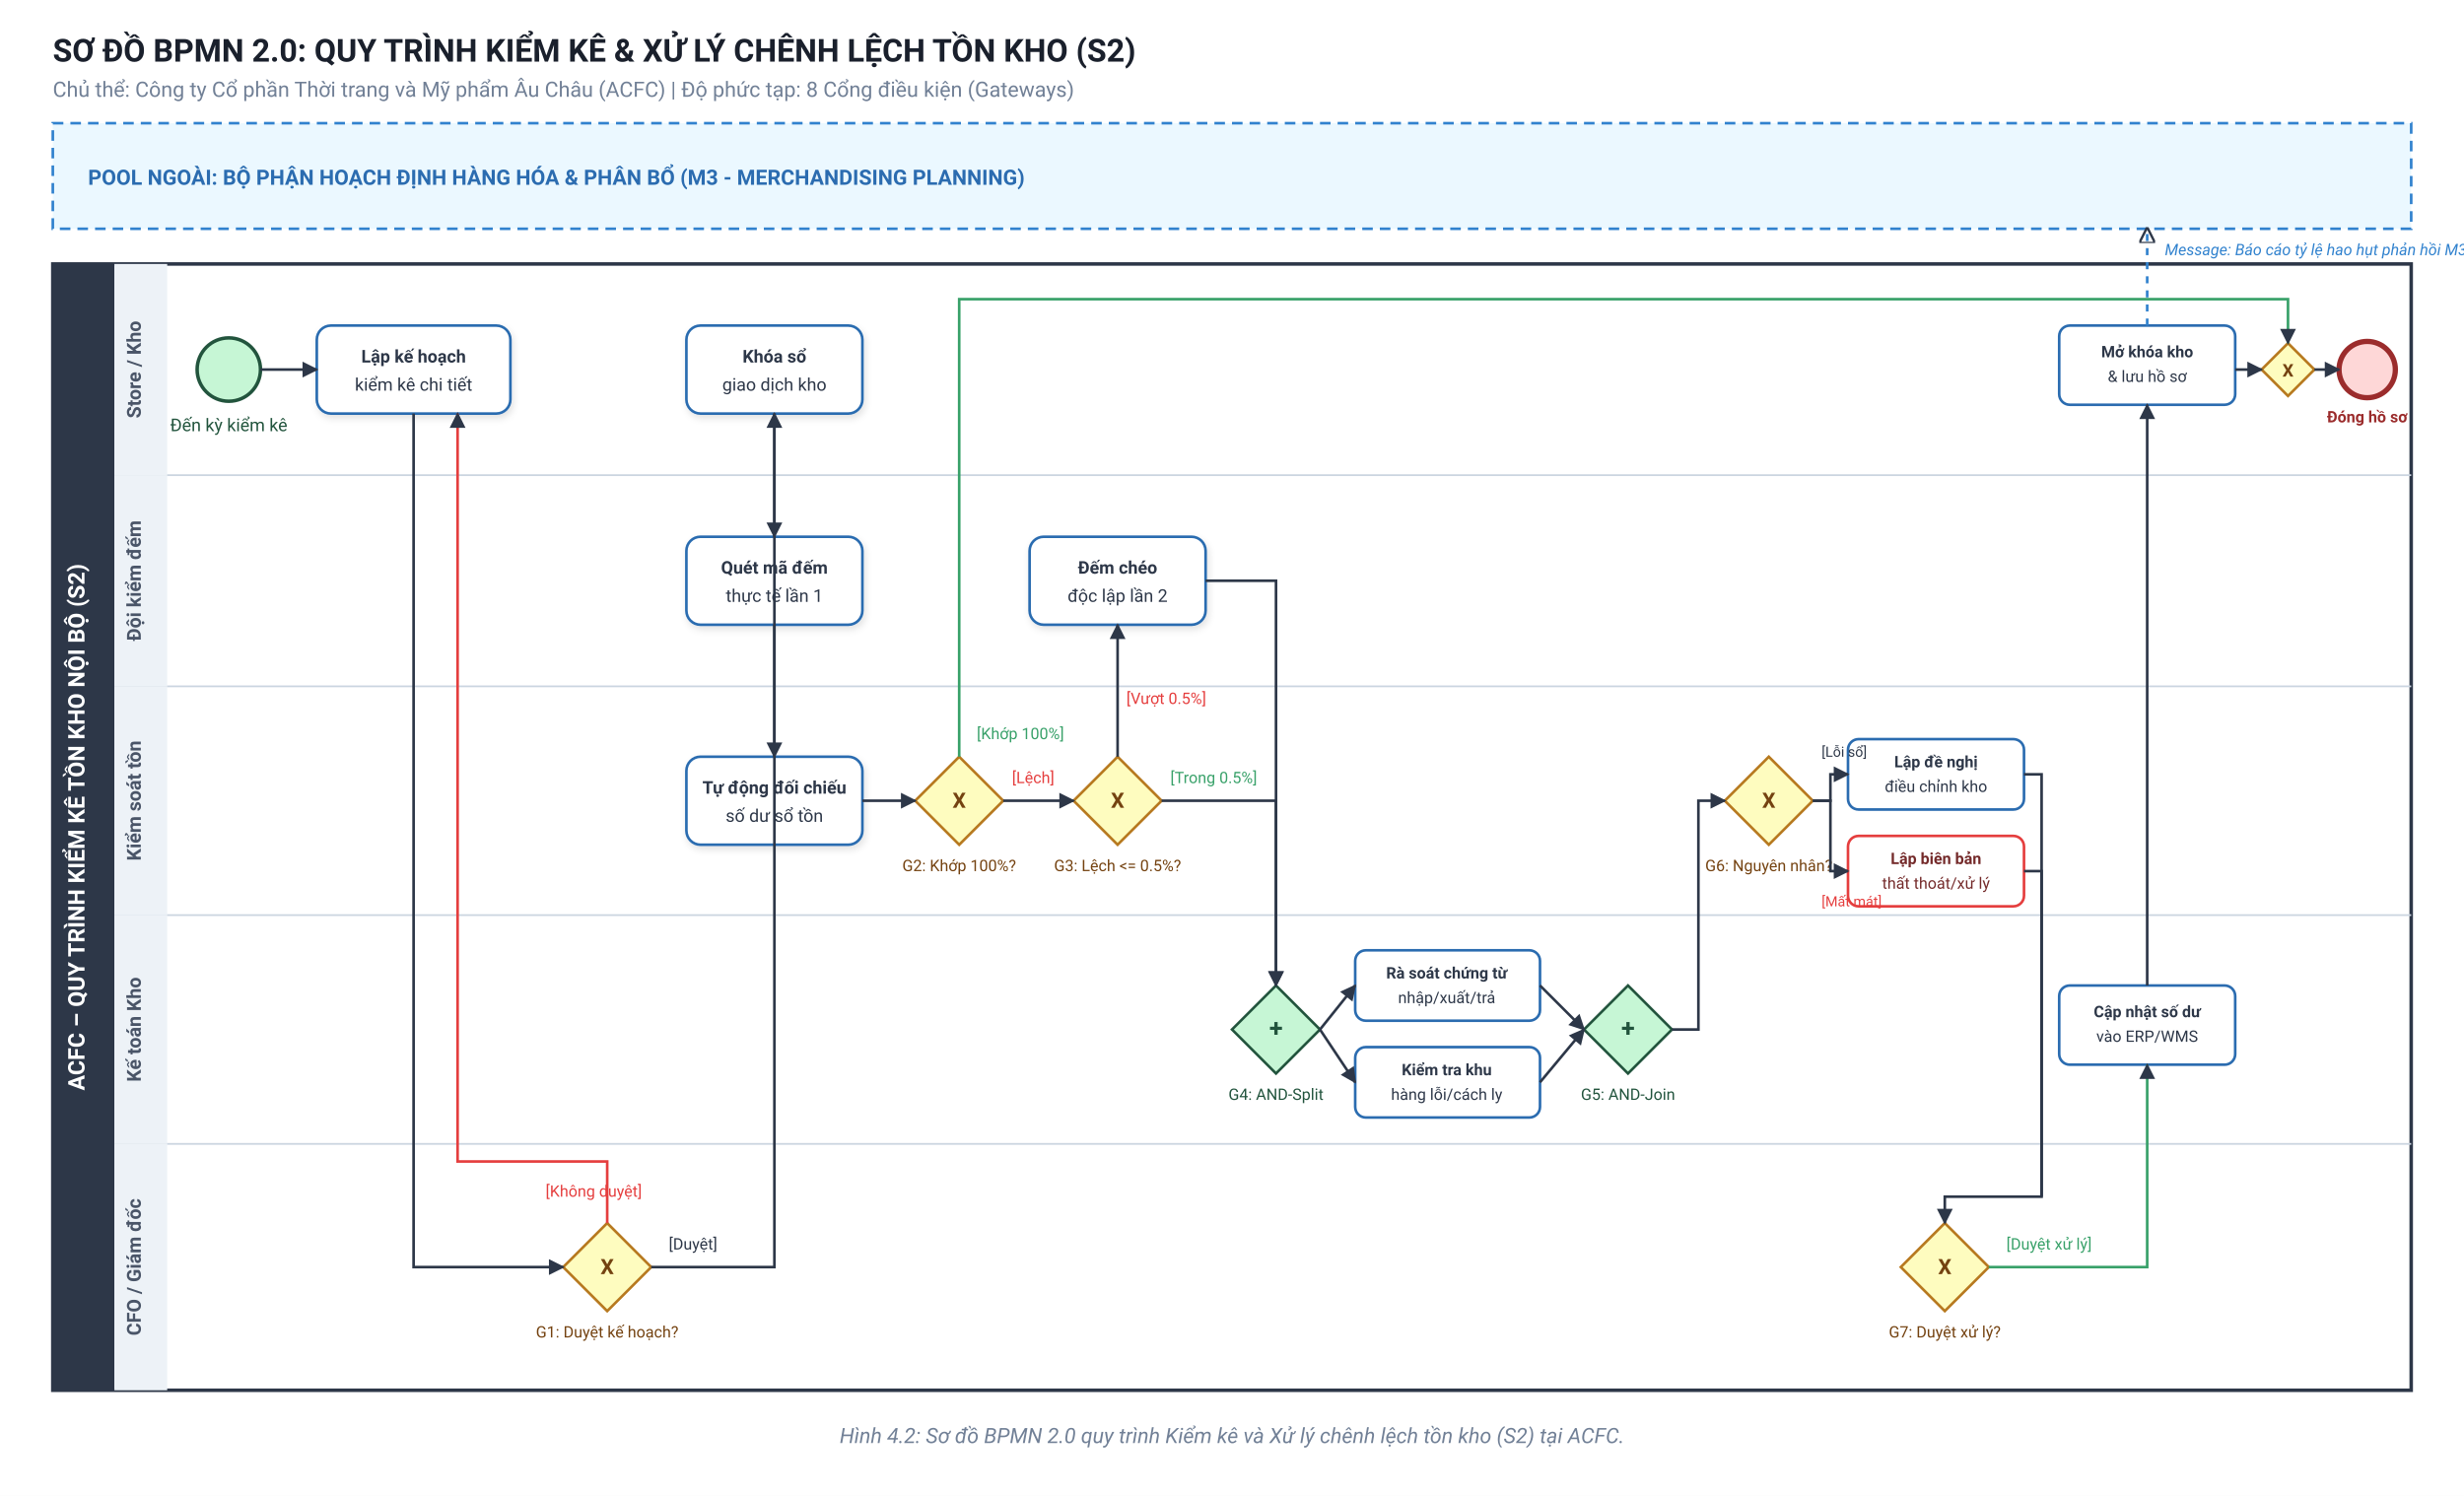
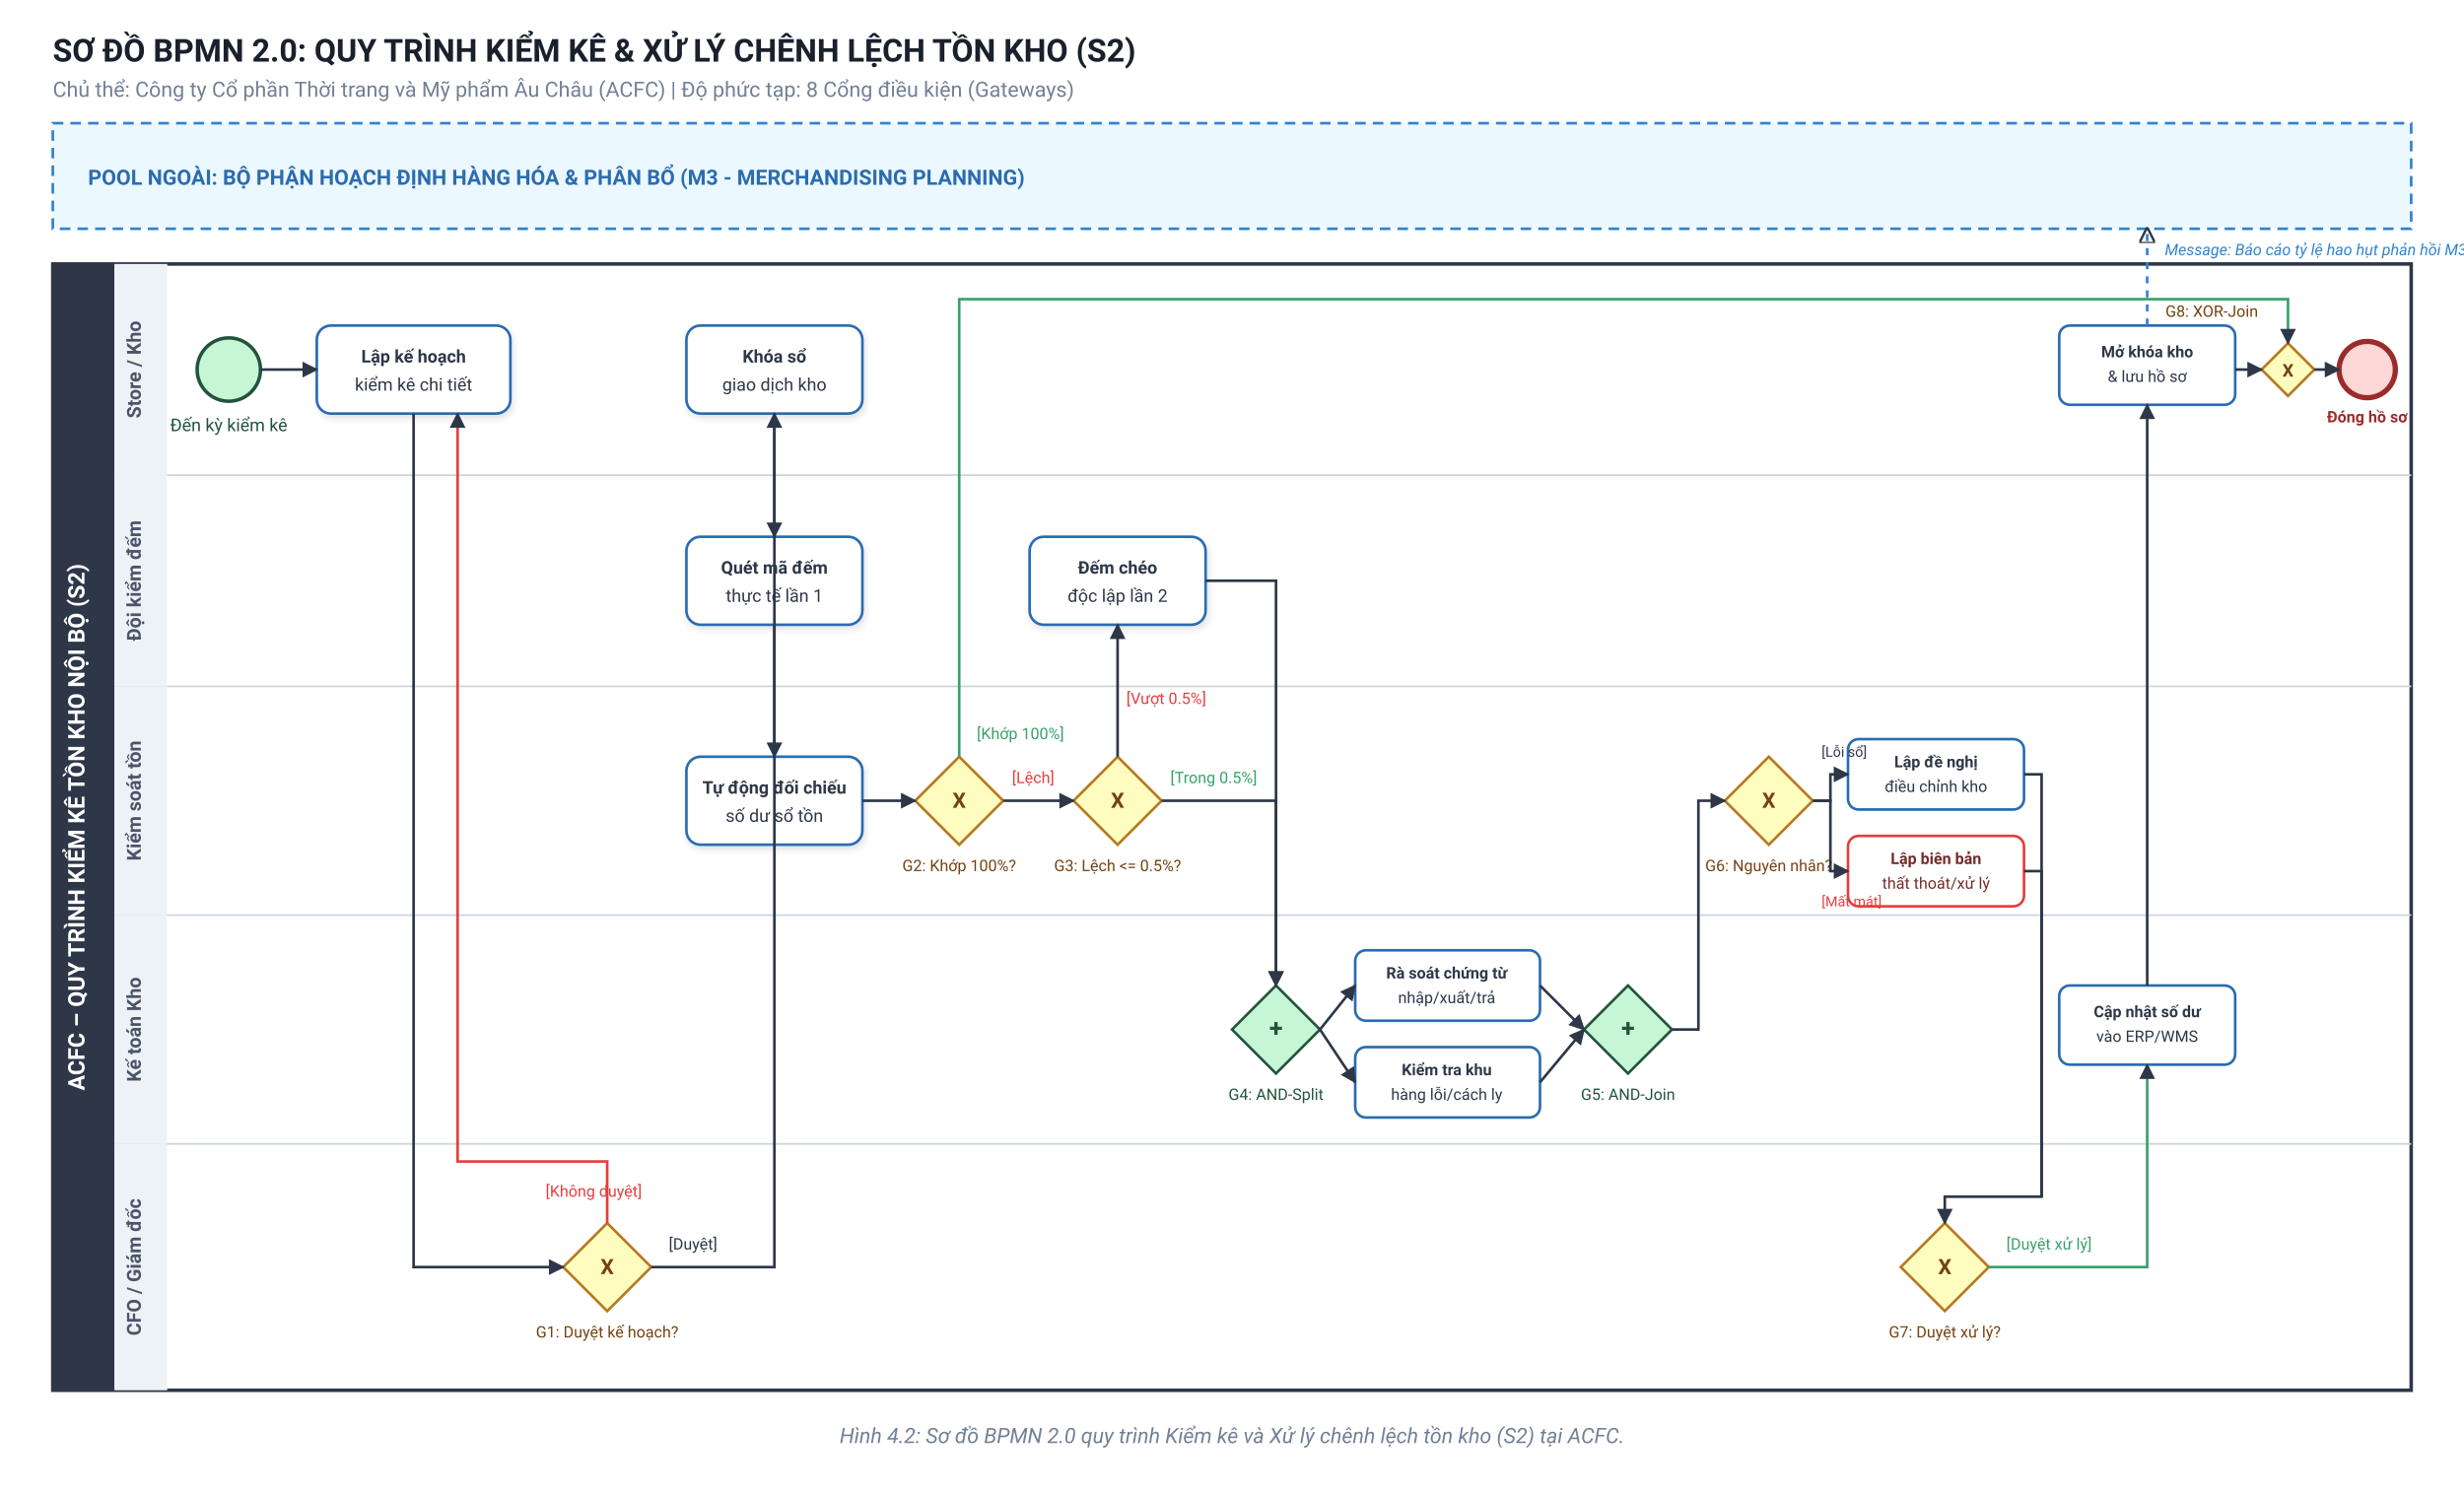
<svg xmlns="http://www.w3.org/2000/svg" width="1400" height="850" font-family="-apple-system, BlinkMacSystemFont, 'Segoe UI', Roboto, Helvetica, Arial, sans-serif">
  <defs>
    <marker id="arrow" viewBox="0 0 10 10" refX="9" refY="5" markerWidth="6" markerHeight="6" orient="auto">
      <path d="M 0 0 L 10 5 L 0 10 z" fill="#2d3748" />
    </marker>
    <marker id="msgArrow" viewBox="0 0 10 10" refX="9" refY="5" markerWidth="6" markerHeight="6" orient="auto">
      <path d="M 0 0 L 10 5 L 0 10 z" fill="none" stroke="#2d3748" stroke-width="1.5" />
    </marker>
    <filter id="taskShadow" x="-5%" y="-5%" width="110%" height="115%" filterUnits="userSpaceOnUse">
      <feDropShadow dx="1" dy="2" stdDeviation="2" flood-color="#000" flood-opacity="0.12" />
    </filter>
  </defs>
  <rect width="1400" height="850" fill="#ffffff" />
  <text x="30" y="35" font-size="18" font-weight="bold" fill="#1a202c">SƠ ĐỒ BPMN 2.0: QUY TRÌNH KIỂM KÊ &amp; XỬ LÝ CHÊNH LỆCH TỒN KHO (S2)</text>
  <text x="30" y="55" font-size="12" fill="#718096">Chủ thể: Công ty Cổ phần Thời trang và Mỹ phẩm Âu Châu (ACFC) | Độ phức tạp: 8 Cổng điều kiện (Gateways)</text>
  <rect x="30" y="70" width="1340" height="60" fill="#ebf8ff" stroke="#3182ce" stroke-width="1.5" stroke-dasharray="6,4" />
  <text x="50" y="105" font-size="12" font-weight="bold" fill="#2b6cb0">POOL NGOÀI: BỘ PHẬN HOẠCH ĐỊNH HÀNG HÓA &amp; PHÂN BỔ (M3 - MERCHANDISING PLANNING)</text>
  <rect x="30" y="150" width="1340" height="640" fill="#ffffff" stroke="#2d3748" stroke-width="2" />
  <rect x="30" y="150" width="35" height="640" fill="#2d3748" />
  <text x="48" y="470" font-size="13" font-weight="bold" fill="#ffffff" transform="rotate(-90 48 470)" text-anchor="middle">ACFC – QUY TRÌNH KIỂM KÊ TỒN KHO NỘI BỘ (S2)</text>
  <line x1="65" y1="270" x2="1370" y2="270" stroke="#cbd5e0" stroke-width="1" />
  <rect x="65" y="150" width="30" height="120" fill="#edf2f7" />
  <text x="80" y="210" font-size="11" font-weight="bold" fill="#4a5568" transform="rotate(-90 80 210)" text-anchor="middle">Store / Kho</text>
  <line x1="65" y1="390" x2="1370" y2="390" stroke="#cbd5e0" stroke-width="1" />
  <rect x="65" y="270" width="30" height="120" fill="#edf2f7" />
  <text x="80" y="330" font-size="11" font-weight="bold" fill="#4a5568" transform="rotate(-90 80 330)" text-anchor="middle">Đội kiểm đếm</text>
  <line x1="65" y1="520" x2="1370" y2="520" stroke="#cbd5e0" stroke-width="1" />
  <rect x="65" y="390" width="30" height="130" fill="#edf2f7" />
  <text x="80" y="455" font-size="11" font-weight="bold" fill="#4a5568" transform="rotate(-90 80 455)" text-anchor="middle">Kiểm soát tồn</text>
  <line x1="65" y1="650" x2="1370" y2="650" stroke="#cbd5e0" stroke-width="1" />
  <rect x="65" y="520" width="30" height="130" fill="#edf2f7" />
  <text x="80" y="585" font-size="11" font-weight="bold" fill="#4a5568" transform="rotate(-90 80 585)" text-anchor="middle">Kế toán Kho</text>
  <rect x="65" y="650" width="30" height="140" fill="#edf2f7" />
  <text x="80" y="720" font-size="11" font-weight="bold" fill="#4a5568" transform="rotate(-90 80 720)" text-anchor="middle">CFO / Giám đốc</text>
  <circle cx="130" cy="210" r="18" fill="#c6f6d5" stroke="#22543d" stroke-width="2" />
  <text x="130" y="245" font-size="10" fill="#22543d" text-anchor="middle">Đến kỳ kiểm kê</text>
  <rect x="180" y="185" width="110" height="50" rx="8" fill="#ffffff" stroke="#2b6cb0" stroke-width="1.5" filter="url(#taskShadow)" />
  <text x="235" y="206" font-size="10" font-weight="bold" fill="#2d3748" text-anchor="middle">Lập kế hoạch</text>
  <text x="235" y="222" font-size="10" fill="#2d3748" text-anchor="middle">kiểm kê chi tiết</text>
  <polygon points="320,720 345,695 370,720 345,745" fill="#fefcbf" stroke="#b7791f" stroke-width="1.5" />
  <text x="345" y="724" font-size="12" font-weight="bold" fill="#744210" text-anchor="middle">X</text>
  <text x="345" y="760" font-size="9" fill="#744210" text-anchor="middle">G1: Duyệt kế hoạch?</text>
  <rect x="390" y="185" width="100" height="50" rx="8" fill="#ffffff" stroke="#2b6cb0" stroke-width="1.5" filter="url(#taskShadow)" />
  <text x="440" y="206" font-size="10" font-weight="bold" fill="#2d3748" text-anchor="middle">Khóa sổ</text>
  <text x="440" y="222" font-size="10" fill="#2d3748" text-anchor="middle">giao dịch kho</text>
  <rect x="390" y="305" width="100" height="50" rx="8" fill="#ffffff" stroke="#2b6cb0" stroke-width="1.5" filter="url(#taskShadow)" />
  <text x="440" y="326" font-size="10" font-weight="bold" fill="#2d3748" text-anchor="middle">Quét mã đếm</text>
  <text x="440" y="342" font-size="10" fill="#2d3748" text-anchor="middle">thực tế lần 1</text>
  <rect x="390" y="430" width="100" height="50" rx="8" fill="#ffffff" stroke="#2b6cb0" stroke-width="1.5" filter="url(#taskShadow)" />
  <text x="440" y="451" font-size="10" font-weight="bold" fill="#2d3748" text-anchor="middle">Tự động đối chiếu</text>
  <text x="440" y="467" font-size="10" fill="#2d3748" text-anchor="middle">số dư sổ tồn</text>
  <polygon points="520,455 545,430 570,455 545,480" fill="#fefcbf" stroke="#b7791f" stroke-width="1.5" />
  <text x="545" y="459" font-size="12" font-weight="bold" fill="#744210" text-anchor="middle">X</text>
  <text x="545" y="495" font-size="9" fill="#744210" text-anchor="middle">G2: Khớp 100%?</text>
  <polygon points="610,455 635,430 660,455 635,480" fill="#fefcbf" stroke="#b7791f" stroke-width="1.5" />
  <text x="635" y="459" font-size="12" font-weight="bold" fill="#744210" text-anchor="middle">X</text>
  <text x="635" y="495" font-size="9" fill="#744210" text-anchor="middle">G3: Lệch &lt;= 0.5%?</text>
  <rect x="585" y="305" width="100" height="50" rx="8" fill="#ffffff" stroke="#2b6cb0" stroke-width="1.5" filter="url(#taskShadow)" />
  <text x="635" y="326" font-size="10" font-weight="bold" fill="#2d3748" text-anchor="middle">Đếm chéo</text>
  <text x="635" y="342" font-size="10" fill="#2d3748" text-anchor="middle">độc lập lần 2</text>
  <polygon points="700,585 725,560 750,585 725,610" fill="#c6f6d5" stroke="#22543d" stroke-width="1.5" />
  <text x="725" y="589" font-size="14" font-weight="bold" fill="#22543d" text-anchor="middle">+</text>
  <text x="725" y="625" font-size="9" fill="#22543d" text-anchor="middle">G4: AND-Split</text>
  <rect x="770" y="540" width="105" height="40" rx="6" fill="#ffffff" stroke="#2b6cb0" stroke-width="1.5" />
  <text x="822" y="556" font-size="9" font-weight="bold" fill="#2d3748" text-anchor="middle">Rà soát chứng từ</text>
  <text x="822" y="570" font-size="9" fill="#2d3748" text-anchor="middle">nhập/xuất/trả</text>
  <rect x="770" y="595" width="105" height="40" rx="6" fill="#ffffff" stroke="#2b6cb0" stroke-width="1.5" />
  <text x="822" y="611" font-size="9" font-weight="bold" fill="#2d3748" text-anchor="middle">Kiểm tra khu</text>
  <text x="822" y="625" font-size="9" fill="#2d3748" text-anchor="middle">hàng lỗi/cách ly</text>
  <polygon points="900,585 925,560 950,585 925,610" fill="#c6f6d5" stroke="#22543d" stroke-width="1.5" />
  <text x="925" y="589" font-size="14" font-weight="bold" fill="#22543d" text-anchor="middle">+</text>
  <text x="925" y="625" font-size="9" fill="#22543d" text-anchor="middle">G5: AND-Join</text>
  <polygon points="980,455 1005,430 1030,455 1005,480" fill="#fefcbf" stroke="#b7791f" stroke-width="1.5" />
  <text x="1005" y="459" font-size="12" font-weight="bold" fill="#744210" text-anchor="middle">X</text>
  <text x="1005" y="495" font-size="9" fill="#744210" text-anchor="middle">G6: Nguyên nhân?</text>
  <rect x="1050" y="420" width="100" height="40" rx="6" fill="#ffffff" stroke="#2b6cb0" stroke-width="1.5" />
  <text x="1100" y="436" font-size="9" font-weight="bold" fill="#2d3748" text-anchor="middle">Lập đề nghị</text>
  <text x="1100" y="450" font-size="9" fill="#2d3748" text-anchor="middle">điều chỉnh kho</text>
  <rect x="1050" y="475" width="100" height="40" rx="6" fill="#ffffff" stroke="#e53e3e" stroke-width="1.5" />
  <text x="1100" y="491" font-size="9" font-weight="bold" fill="#742a2a" text-anchor="middle">Lập biên bản</text>
  <text x="1100" y="505" font-size="9" fill="#742a2a" text-anchor="middle">thất thoát/xử lý</text>
  <polygon points="1080,720 1105,695 1130,720 1105,745" fill="#fefcbf" stroke="#b7791f" stroke-width="1.5" />
  <text x="1105" y="724" font-size="12" font-weight="bold" fill="#744210" text-anchor="middle">X</text>
  <text x="1105" y="760" font-size="9" fill="#744210" text-anchor="middle">G7: Duyệt xử lý?</text>
  <rect x="1170" y="560" width="100" height="45" rx="6" fill="#ffffff" stroke="#2b6cb0" stroke-width="1.5" />
  <text x="1220" y="578" font-size="9" font-weight="bold" fill="#2d3748" text-anchor="middle">Cập nhật số dư</text>
  <text x="1220" y="592" font-size="9" fill="#2d3748" text-anchor="middle">vào ERP/WMS</text>
  <rect x="1170" y="185" width="100" height="45" rx="6" fill="#ffffff" stroke="#2b6cb0" stroke-width="1.5" />
  <text x="1220" y="203" font-size="9" font-weight="bold" fill="#2d3748" text-anchor="middle">Mở khóa kho</text>
  <text x="1220" y="217" font-size="9" fill="#2d3748" text-anchor="middle">&amp; lưu hồ sơ</text>
  <polygon points="1285,210 1300,195 1315,210 1300,225" fill="#fefcbf" stroke="#b7791f" stroke-width="1.5" />
  <text x="1300" y="214" font-size="10" font-weight="bold" fill="#744210" text-anchor="middle">X</text>
+   <text x="1283" y="180" font-size="9" fill="#744210" text-anchor="end">G8: XOR-Join</text>
  <circle cx="1345" cy="210" r="16" fill="#fed7d7" stroke="#9b2c2c" stroke-width="3" />
  <text x="1345" y="240" font-size="9" font-weight="bold" fill="#9b2c2c" text-anchor="middle">Đóng hồ sơ</text>
  <line x1="148" y1="210" x2="180" y2="210" stroke="#2d3748" stroke-width="1.5" marker-end="url(#arrow)" />
  <path d="M 235 235 L 235 720 L 320 720" fill="none" stroke="#2d3748" stroke-width="1.5" marker-end="url(#arrow)" />
  <path d="M 370 720 L 440 720 L 440 235" fill="none" stroke="#2d3748" stroke-width="1.5" marker-end="url(#arrow)" />
  <text x="380" y="710" font-size="9" fill="#2d3748">[Duyệt]</text>
  <path d="M 345 695 L 345 660 L 260 660 L 260 235" fill="none" stroke="#e53e3e" stroke-width="1.5" marker-end="url(#arrow)" />
  <text x="310" y="680" font-size="9" fill="#e53e3e">[Không duyệt]</text>
  <line x1="440" y1="235" x2="440" y2="305" stroke="#2d3748" stroke-width="1.5" marker-end="url(#arrow)" />
  <line x1="440" y1="355" x2="440" y2="430" stroke="#2d3748" stroke-width="1.5" marker-end="url(#arrow)" />
  <line x1="490" y1="455" x2="520" y2="455" stroke="#2d3748" stroke-width="1.5" marker-end="url(#arrow)" />
  <path d="M 545 430 L 545 170 L 1300 170 L 1300 195" fill="none" stroke="#38a169" stroke-width="1.5" marker-end="url(#arrow)" />
  <text x="555" y="420" font-size="9" fill="#38a169">[Khớp 100%]</text>
  <line x1="570" y1="455" x2="610" y2="455" stroke="#2d3748" stroke-width="1.5" marker-end="url(#arrow)" />
  <text x="575" y="445" font-size="9" fill="#e53e3e">[Lệch]</text>
  <line x1="635" y1="430" x2="635" y2="355" stroke="#2d3748" stroke-width="1.5" marker-end="url(#arrow)" />
  <text x="640" y="400" font-size="9" fill="#e53e3e">[Vượt 0.5%]</text>
  <path d="M 685 330 L 725 330 L 725 560" fill="none" stroke="#2d3748" stroke-width="1.5" marker-end="url(#arrow)" />
  <path d="M 660 455 L 725 455 L 725 560" fill="none" stroke="#2d3748" stroke-width="1.5" marker-end="url(#arrow)" />
  <text x="665" y="445" font-size="9" fill="#38a169">[Trong 0.5%]</text>
  <path d="M 750 585 L 770 560" fill="none" stroke="#2d3748" stroke-width="1.5" marker-end="url(#arrow)" />
  <path d="M 750 585 L 770 615" fill="none" stroke="#2d3748" stroke-width="1.5" marker-end="url(#arrow)" />
  <path d="M 875 560 L 900 585" fill="none" stroke="#2d3748" stroke-width="1.5" marker-end="url(#arrow)" />
  <path d="M 875 615 L 900 585" fill="none" stroke="#2d3748" stroke-width="1.5" marker-end="url(#arrow)" />
  <path d="M 950 585 L 965 585 L 965 455 L 980 455" fill="none" stroke="#2d3748" stroke-width="1.5" marker-end="url(#arrow)" />
  <path d="M 1030 455 L 1040 455 L 1040 440 L 1050 440" fill="none" stroke="#2d3748" stroke-width="1.5" marker-end="url(#arrow)" />
  <text x="1035" y="430" font-size="8" fill="#2d3748">[Lỗi sổ]</text>
  <path d="M 1030 455 L 1040 455 L 1040 495 L 1050 495" fill="none" stroke="#2d3748" stroke-width="1.5" marker-end="url(#arrow)" />
  <text x="1035" y="515" font-size="8" fill="#e53e3e">[Mất mát]</text>
  <path d="M 1150 440 L 1160 440 L 1160 680 L 1105 680 L 1105 695" fill="none" stroke="#2d3748" stroke-width="1.5" marker-end="url(#arrow)" />
  <path d="M 1150 495 L 1160 495 L 1160 680" fill="none" stroke="#2d3748" stroke-width="1.5" />
  <path d="M 1130 720 L 1220 720 L 1220 605" fill="none" stroke="#38a169" stroke-width="1.5" marker-end="url(#arrow)" />
  <text x="1140" y="710" font-size="9" fill="#38a169">[Duyệt xử lý]</text>
  <line x1="1220" y1="560" x2="1220" y2="230" stroke="#2d3748" stroke-width="1.5" marker-end="url(#arrow)" />
  <line x1="1270" y1="210" x2="1285" y2="210" stroke="#2d3748" stroke-width="1.5" marker-end="url(#arrow)" />
  <line x1="1315" y1="210" x2="1329" y2="210" stroke="#2d3748" stroke-width="1.5" marker-end="url(#arrow)" />
  <path d="M 1220 185 L 1220 130" fill="none" stroke="#3182ce" stroke-width="1.5" stroke-dasharray="4,4" marker-end="url(#msgArrow)" />
  <text x="1230" y="145" font-size="9" font-style="italic" fill="#3182ce">Message: Báo cáo tỷ lệ hao hụt phản hồi M3</text>
  <text x="700" y="820" font-size="12" font-style="italic" fill="#718096" text-anchor="middle">Hình 4.2: Sơ đồ BPMN 2.0 quy trình Kiểm kê và Xử lý chênh lệch tồn kho (S2) tại ACFC.</text>
</svg>
